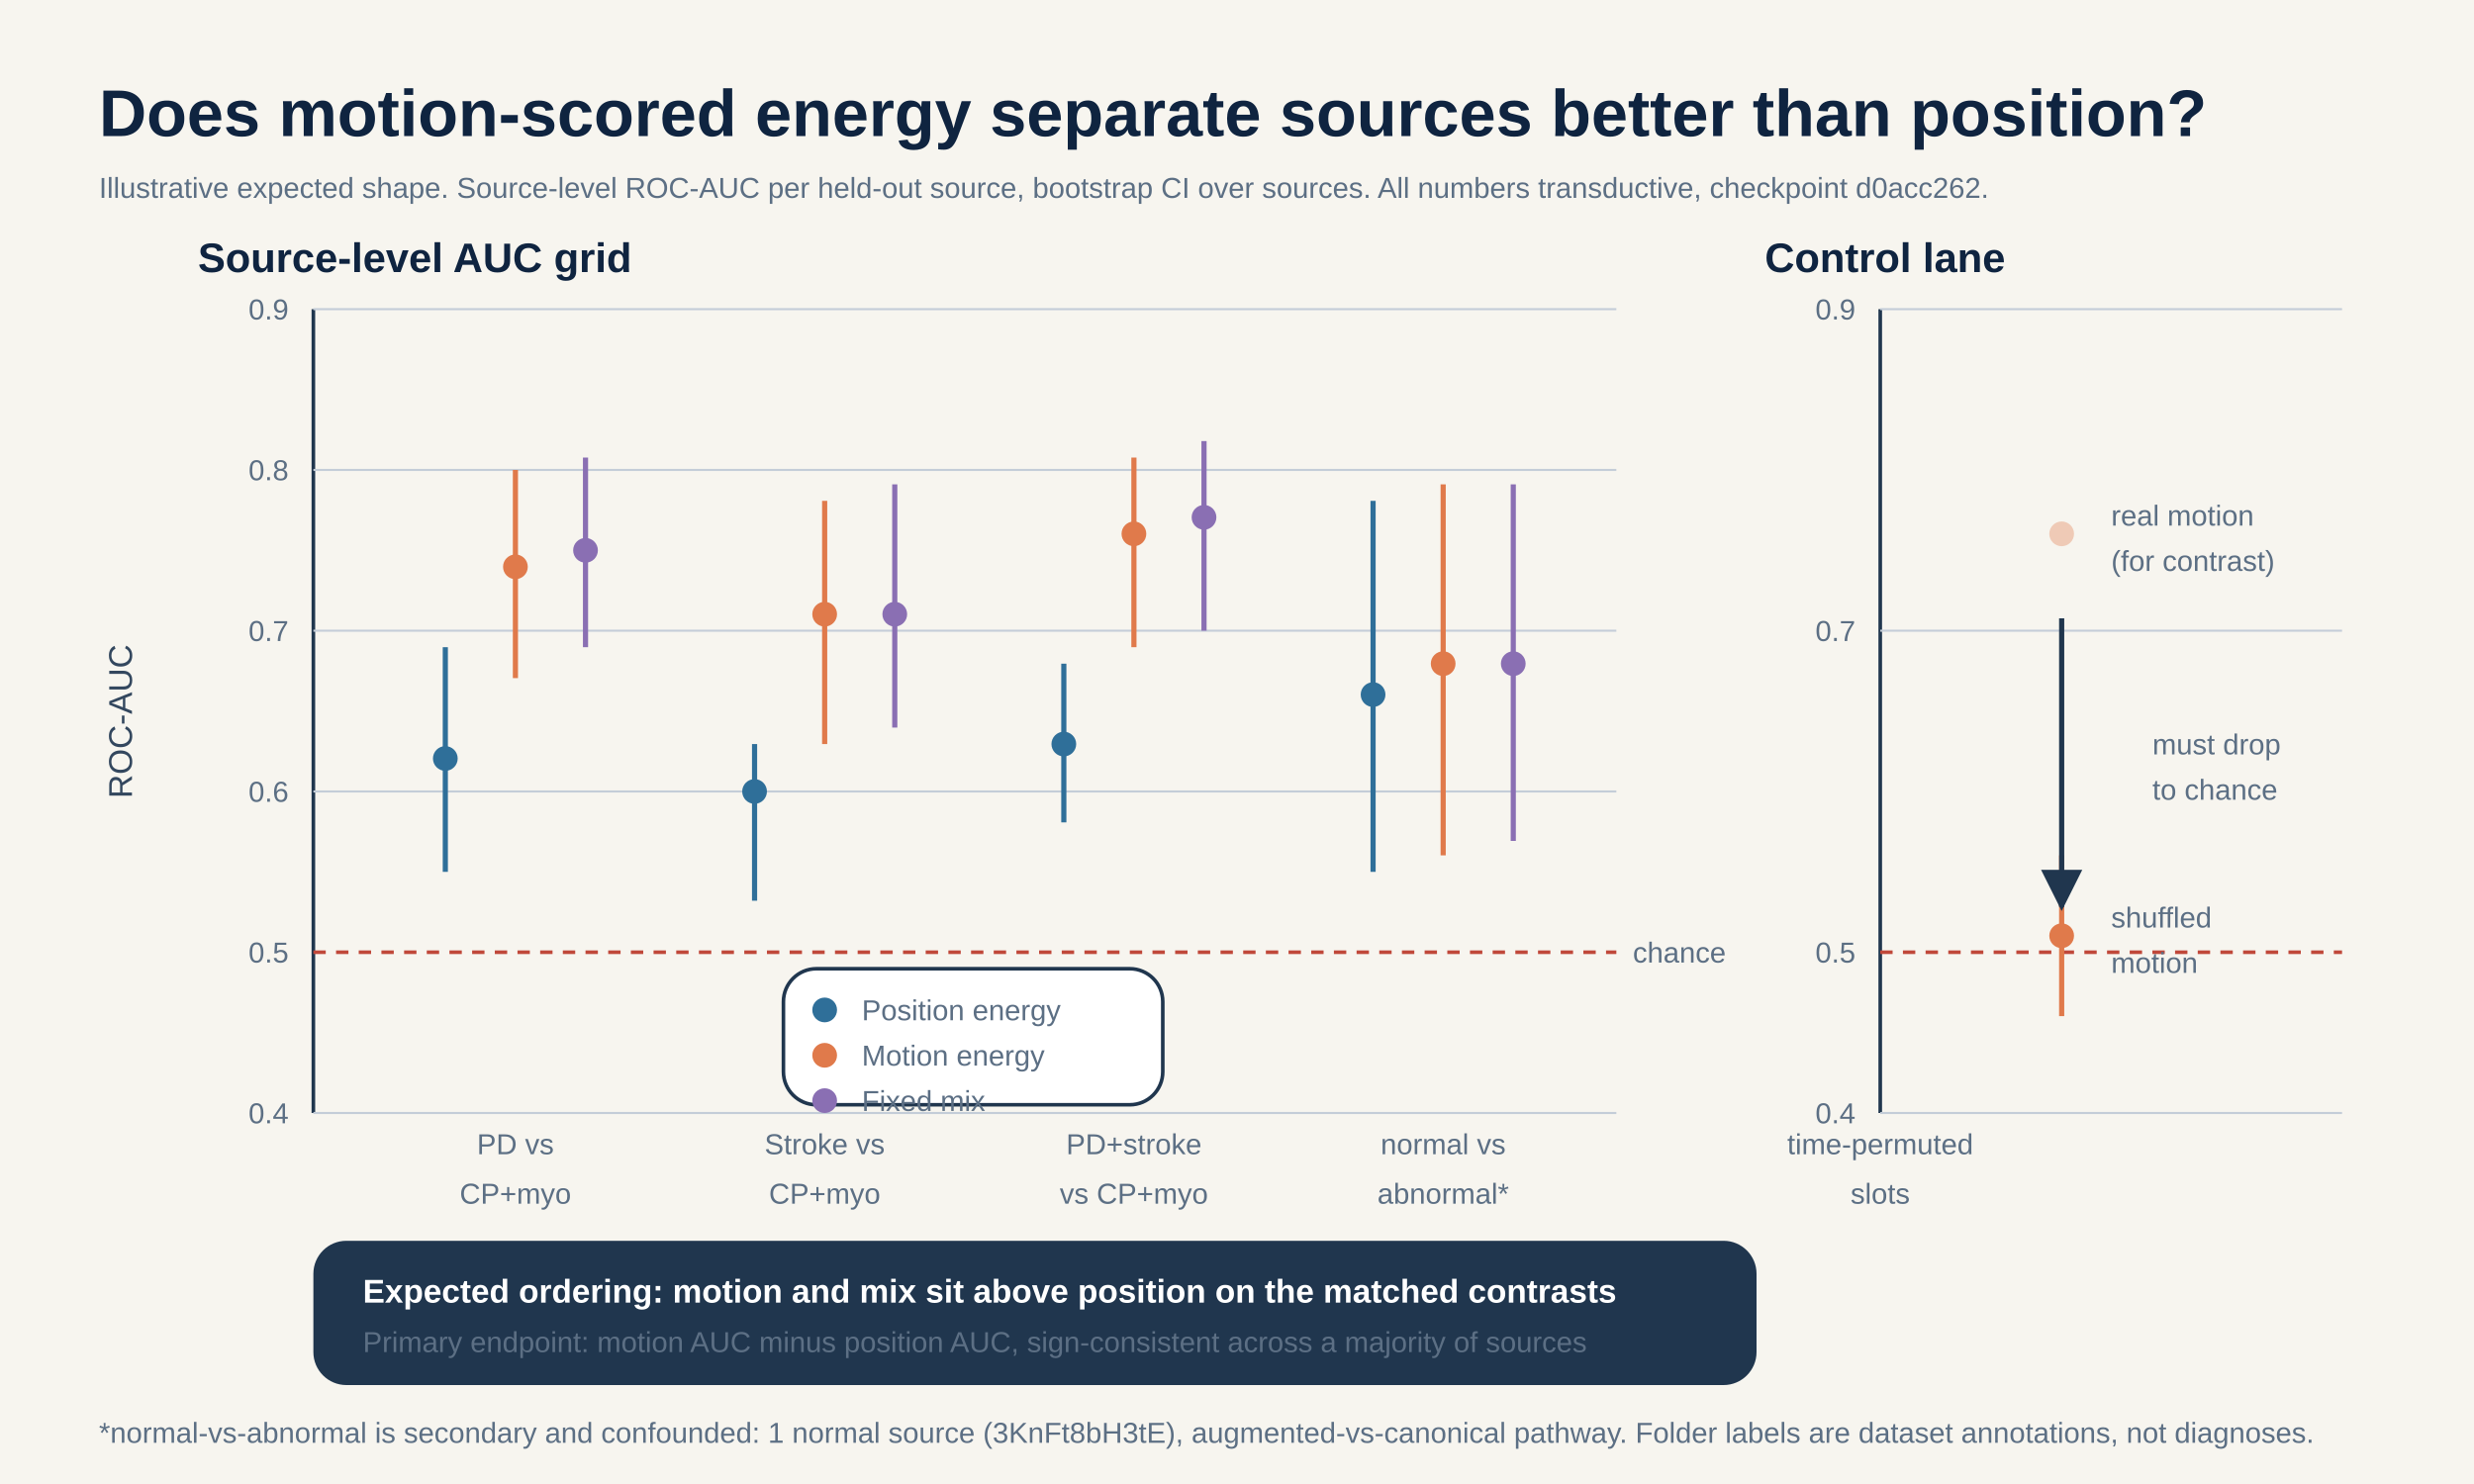
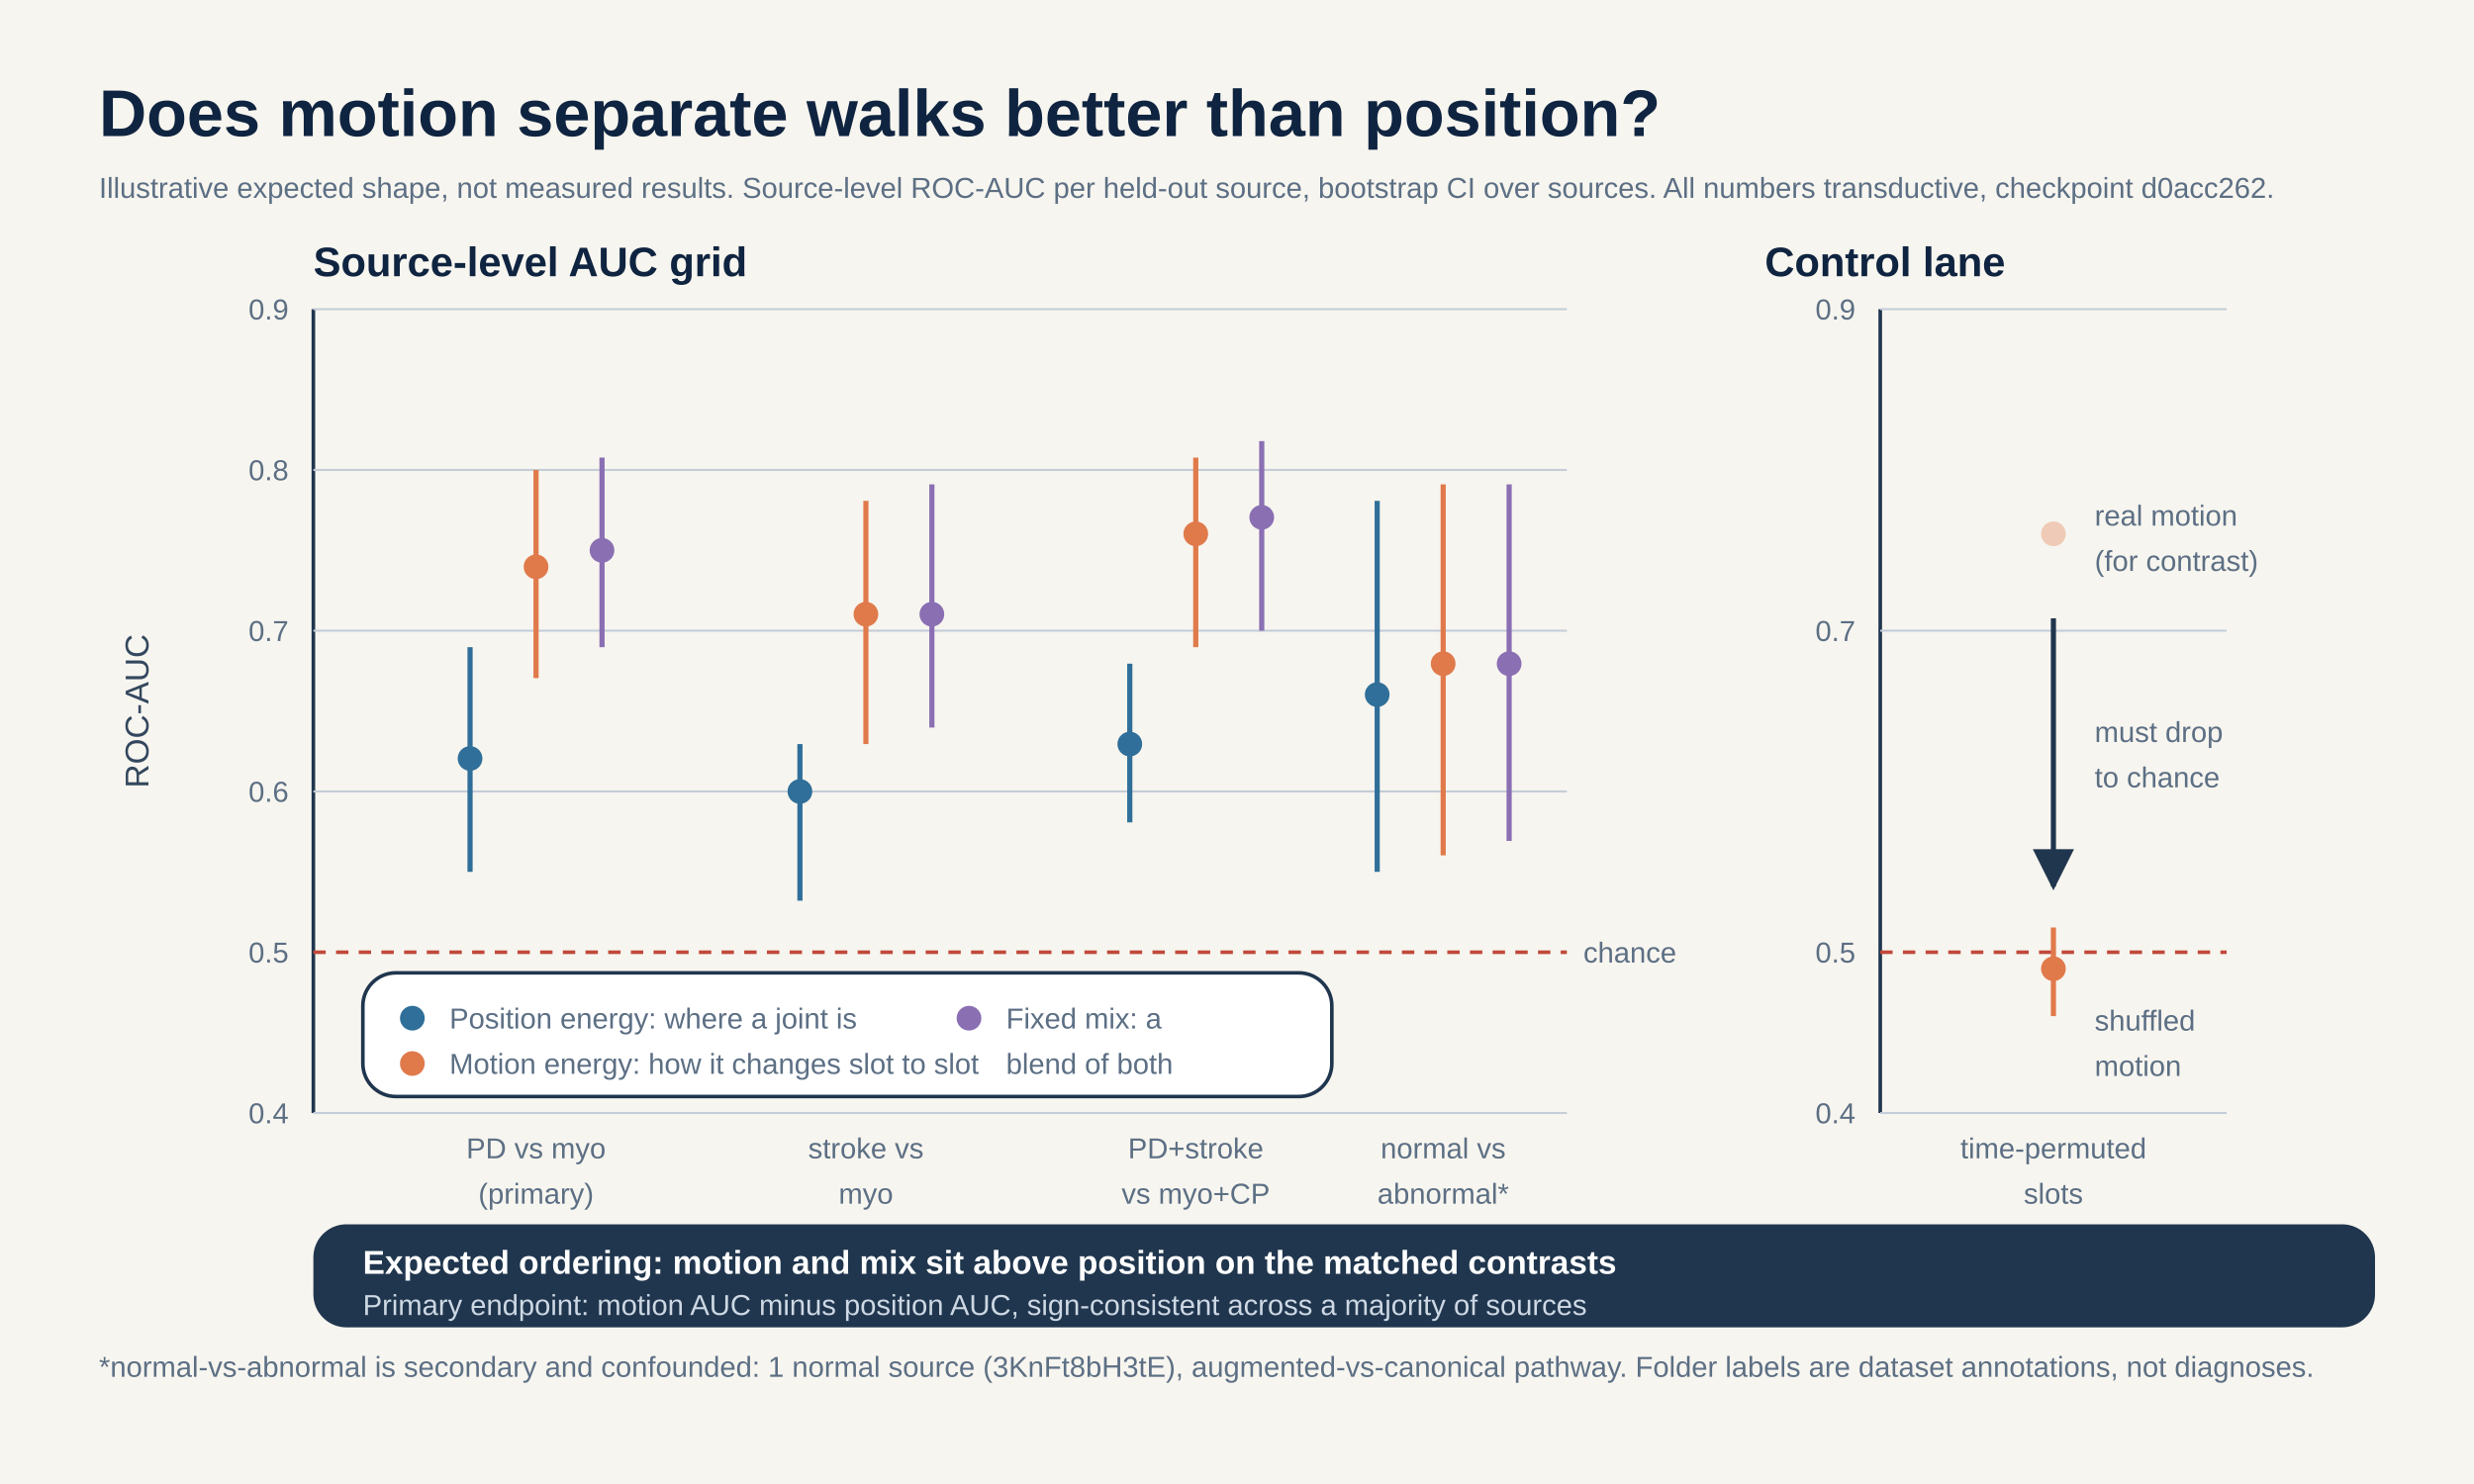
- <svg xmlns="http://www.w3.org/2000/svg" viewBox="0 0 1200 720" role="img">
+ <svg xmlns="http://www.w3.org/2000/svg" viewBox="0 0 1200 720" role="img" aria-labelledby="t1 d1">
  <defs>
    <marker id="arrow" viewBox="0 0 10 10" refX="9" refY="5" markerWidth="8" markerHeight="8" orient="auto">
      <path d="M0 0L10 5L0 10z" fill="#20364e" />
    </marker>
    <style>
      .h{font:700 32px Arial,Helvetica,sans-serif;fill:#0f2440}
      .t{font:700 20px Arial,Helvetica,sans-serif;fill:#0f2440}
      .b{font:16px Arial,Helvetica,sans-serif;fill:#33475e}
      .s{font:14px Arial,Helvetica,sans-serif;fill:#5c6f84}
      .w{font:700 16px Arial,Helvetica,sans-serif;fill:#ffffff}
+       .ws{font:14px Arial,Helvetica,sans-serif;fill:#cdd8e4}
      .a{stroke:#20364e;stroke-width:2.5;fill:none;marker-end:url(#arrow)}
      .axis{stroke:#20364e;stroke-width:1.75}
      .grid{stroke:#c4cdd8;stroke-width:1}
      .chance{stroke:#c0483a;stroke-width:1.75;stroke-dasharray:6 5}
      .ci{stroke-width:2.5}
    </style>
  </defs>
  <rect width="1200" height="720" fill="#f7f5ef" />
-   <text x="48" y="66" class="h">Does motion-scored energy separate sources better than position?</text>
-   <text x="48" y="96" class="s">Illustrative expected shape. Source-level ROC-AUC per held-out source, bootstrap CI over sources. All numbers transductive, checkpoint d0acc262.</text>
-   <text x="96" y="132" class="t">Source-level AUC grid</text>
+   <text x="48" y="66" class="h">Does motion separate walks better than position?</text>
+   <text x="48" y="96" class="s">Illustrative expected shape, not measured results. Source-level ROC-AUC per held-out source, bootstrap CI over sources. All numbers transductive, checkpoint d0acc262.</text>
+   <text x="152" y="134" class="t">Source-level AUC grid</text>
  <line x1="152" y1="150" x2="152" y2="540" class="axis" />
-   <line x1="152" y1="540" x2="784" y2="540" class="grid" />
+   <line x1="152" y1="540" x2="760" y2="540" class="grid" />
  <text x="140" y="545" class="s" text-anchor="end">0.4</text>
-   <line x1="152" y1="462" x2="784" y2="462" class="chance" />
+   <line x1="152" y1="462" x2="760" y2="462" class="chance" />
  <text x="140" y="467" class="s" text-anchor="end">0.5</text>
-   <text x="792" y="467" class="s">chance</text>
-   <line x1="152" y1="384" x2="784" y2="384" class="grid" />
+   <text x="768" y="467" class="s">chance</text>
+   <line x1="152" y1="384" x2="760" y2="384" class="grid" />
  <text x="140" y="389" class="s" text-anchor="end">0.6</text>
-   <line x1="152" y1="306" x2="784" y2="306" class="grid" />
+   <line x1="152" y1="306" x2="760" y2="306" class="grid" />
  <text x="140" y="311" class="s" text-anchor="end">0.7</text>
-   <line x1="152" y1="228" x2="784" y2="228" class="grid" />
+   <line x1="152" y1="228" x2="760" y2="228" class="grid" />
  <text x="140" y="233" class="s" text-anchor="end">0.8</text>
-   <line x1="152" y1="150" x2="784" y2="150" class="grid" />
+   <line x1="152" y1="150" x2="760" y2="150" class="grid" />
  <text x="140" y="155" class="s" text-anchor="end">0.9</text>
-   <text x="64" y="350" class="b" transform="rotate(-90 64 350)" text-anchor="middle">ROC-AUC</text>
-   <text x="250" y="560" class="s" text-anchor="middle">PD vs</text>
-   <text x="250" y="584" class="s" text-anchor="middle">CP+myo</text>
-   <text x="400" y="560" class="s" text-anchor="middle">Stroke vs</text>
-   <text x="400" y="584" class="s" text-anchor="middle">CP+myo</text>
-   <text x="550" y="560" class="s" text-anchor="middle">PD+stroke</text>
-   <text x="550" y="584" class="s" text-anchor="middle">vs CP+myo</text>
-   <text x="700" y="560" class="s" text-anchor="middle">normal vs</text>
-   <text x="700" y="584" class="s" text-anchor="middle">abnormal*</text>
-   <line x1="216" y1="423" x2="216" y2="314" class="ci" stroke="#2f6f99" />
-   <circle cx="216" cy="368" r="6" fill="#2f6f99" />
-   <line x1="250" y1="329" x2="250" y2="228" class="ci" stroke="#e07a4b" />
-   <circle cx="250" cy="275" r="6" fill="#e07a4b" />
-   <line x1="284" y1="314" x2="284" y2="222" class="ci" stroke="#8a6fb3" />
-   <circle cx="284" cy="267" r="6" fill="#8a6fb3" />
-   <line x1="366" y1="437" x2="366" y2="361" class="ci" stroke="#2f6f99" />
-   <circle cx="366" cy="384" r="6" fill="#2f6f99" />
-   <line x1="400" y1="361" x2="400" y2="243" class="ci" stroke="#e07a4b" />
-   <circle cx="400" cy="298" r="6" fill="#e07a4b" />
-   <line x1="434" y1="353" x2="434" y2="235" class="ci" stroke="#8a6fb3" />
-   <circle cx="434" cy="298" r="6" fill="#8a6fb3" />
-   <line x1="516" y1="399" x2="516" y2="322" class="ci" stroke="#2f6f99" />
-   <circle cx="516" cy="361" r="6" fill="#2f6f99" />
-   <line x1="550" y1="314" x2="550" y2="222" class="ci" stroke="#e07a4b" />
-   <circle cx="550" cy="259" r="6" fill="#e07a4b" />
-   <line x1="584" y1="306" x2="584" y2="214" class="ci" stroke="#8a6fb3" />
-   <circle cx="584" cy="251" r="6" fill="#8a6fb3" />
-   <line x1="666" y1="423" x2="666" y2="243" class="ci" stroke="#2f6f99" />
-   <circle cx="666" cy="337" r="6" fill="#2f6f99" />
+   <text x="72" y="345" class="b" transform="rotate(-90 72 345)" text-anchor="middle">ROC-AUC</text>
+   <line x1="228" y1="423" x2="228" y2="314" class="ci" stroke="#2f6f99" />
+   <circle cx="228" cy="368" r="6" fill="#2f6f99" />
+   <line x1="260" y1="329" x2="260" y2="228" class="ci" stroke="#e07a4b" />
+   <circle cx="260" cy="275" r="6" fill="#e07a4b" />
+   <line x1="292" y1="314" x2="292" y2="222" class="ci" stroke="#8a6fb3" />
+   <circle cx="292" cy="267" r="6" fill="#8a6fb3" />
+   <line x1="388" y1="437" x2="388" y2="361" class="ci" stroke="#2f6f99" />
+   <circle cx="388" cy="384" r="6" fill="#2f6f99" />
+   <line x1="420" y1="361" x2="420" y2="243" class="ci" stroke="#e07a4b" />
+   <circle cx="420" cy="298" r="6" fill="#e07a4b" />
+   <line x1="452" y1="353" x2="452" y2="235" class="ci" stroke="#8a6fb3" />
+   <circle cx="452" cy="298" r="6" fill="#8a6fb3" />
+   <line x1="548" y1="399" x2="548" y2="322" class="ci" stroke="#2f6f99" />
+   <circle cx="548" cy="361" r="6" fill="#2f6f99" />
+   <line x1="580" y1="314" x2="580" y2="222" class="ci" stroke="#e07a4b" />
+   <circle cx="580" cy="259" r="6" fill="#e07a4b" />
+   <line x1="612" y1="306" x2="612" y2="214" class="ci" stroke="#8a6fb3" />
+   <circle cx="612" cy="251" r="6" fill="#8a6fb3" />
+   <line x1="668" y1="423" x2="668" y2="243" class="ci" stroke="#2f6f99" />
+   <circle cx="668" cy="337" r="6" fill="#2f6f99" />
  <line x1="700" y1="415" x2="700" y2="235" class="ci" stroke="#e07a4b" />
  <circle cx="700" cy="322" r="6" fill="#e07a4b" />
-   <line x1="734" y1="408" x2="734" y2="235" class="ci" stroke="#8a6fb3" />
-   <circle cx="734" cy="322" r="6" fill="#8a6fb3" />
-   <rect x="380" y="470" width="184" height="66" rx="16" fill="#ffffff" class="axis" stroke-width="1.75" />
-   <circle cx="400" cy="490" r="6" fill="#2f6f99" />
-   <text x="418" y="495" class="s">Position energy</text>
-   <circle cx="400" cy="512" r="6" fill="#e07a4b" />
-   <text x="418" y="517" class="s">Motion energy</text>
-   <circle cx="400" cy="534" r="6" fill="#8a6fb3" />
-   <text x="418" y="539" class="s">Fixed mix</text>
-   <text x="856" y="132" class="t">Control lane</text>
+   <line x1="732" y1="408" x2="732" y2="235" class="ci" stroke="#8a6fb3" />
+   <circle cx="732" cy="322" r="6" fill="#8a6fb3" />
+   <text x="260" y="562" class="s" text-anchor="middle">PD vs myo</text>
+   <text x="260" y="584" class="s" text-anchor="middle">(primary)</text>
+   <text x="420" y="562" class="s" text-anchor="middle">stroke vs</text>
+   <text x="420" y="584" class="s" text-anchor="middle">myo</text>
+   <text x="580" y="562" class="s" text-anchor="middle">PD+stroke</text>
+   <text x="580" y="584" class="s" text-anchor="middle">vs myo+CP</text>
+   <text x="700" y="562" class="s" text-anchor="middle">normal vs</text>
+   <text x="700" y="584" class="s" text-anchor="middle">abnormal*</text>
+   <rect x="176" y="472" width="470" height="60" rx="16" fill="#ffffff" class="axis" stroke-width="1.75" />
+   <circle cx="200" cy="494" r="6" fill="#2f6f99" />
+   <text x="218" y="499" class="s">Position energy: where a joint is</text>
+   <circle cx="200" cy="516" r="6" fill="#e07a4b" />
+   <text x="218" y="521" class="s">Motion energy: how it changes slot to slot</text>
+   <circle cx="470" cy="494" r="6" fill="#8a6fb3" />
+   <text x="488" y="499" class="s">Fixed mix: a</text>
+   <text x="488" y="521" class="s">blend of both</text>
+   <text x="856" y="134" class="t">Control lane</text>
  <line x1="912" y1="150" x2="912" y2="540" class="axis" />
-   <line x1="912" y1="540" x2="1136" y2="540" class="grid" />
+   <line x1="912" y1="540" x2="1080" y2="540" class="grid" />
  <text x="900" y="545" class="s" text-anchor="end">0.4</text>
-   <line x1="912" y1="462" x2="1136" y2="462" class="chance" />
+   <line x1="912" y1="462" x2="1080" y2="462" class="chance" />
  <text x="900" y="467" class="s" text-anchor="end">0.5</text>
-   <line x1="912" y1="306" x2="1136" y2="306" class="grid" />
+   <line x1="912" y1="306" x2="1080" y2="306" class="grid" />
  <text x="900" y="311" class="s" text-anchor="end">0.7</text>
-   <line x1="912" y1="150" x2="1136" y2="150" class="grid" />
+   <line x1="912" y1="150" x2="1080" y2="150" class="grid" />
  <text x="900" y="155" class="s" text-anchor="end">0.9</text>
-   <line x1="1000" y1="493" x2="1000" y2="415" class="ci" stroke="#e07a4b" />
-   <circle cx="1000" cy="454" r="6" fill="#e07a4b" />
-   <text x="1024" y="450" class="s">shuffled</text>
-   <text x="1024" y="472" class="s">motion</text>
-   <circle cx="1000" cy="259" r="6" fill="#e07a4b" opacity="0.35" />
-   <text x="1024" y="255" class="s">real motion</text>
-   <text x="1024" y="277" class="s">(for contrast)</text>
-   <text x="912" y="560" class="s" text-anchor="middle">time-permuted</text>
-   <text x="912" y="584" class="s" text-anchor="middle">slots</text>
-   <path d="M1000 300V440" class="a" />
-   <text x="1044" y="366" class="s">must drop</text>
-   <text x="1044" y="388" class="s">to chance</text>
-   <rect x="152" y="602" width="700" height="70" rx="16" fill="#20364e" />
-   <text x="176" y="632" class="w">Expected ordering: motion and mix sit above position on the matched contrasts</text>
-   <text x="176" y="656" class="s" fill="#cdd8e4">Primary endpoint: motion AUC minus position AUC, sign-consistent across a majority of sources</text>
-   <text x="48" y="700" class="s">*normal-vs-abnormal is secondary and confounded: 1 normal source (3KnFt8bH3tE), augmented-vs-canonical pathway. Folder labels are dataset annotations, not diagnoses.</text>
+   <circle cx="996" cy="259" r="6" fill="#e07a4b" opacity="0.35" />
+   <text x="1016" y="255" class="s">real motion</text>
+   <text x="1016" y="277" class="s">(for contrast)</text>
+   <path d="M996 300V430" class="a" />
+   <text x="1016" y="360" class="s">must drop</text>
+   <text x="1016" y="382" class="s">to chance</text>
+   <line x1="996" y1="493" x2="996" y2="450" class="ci" stroke="#e07a4b" />
+   <circle cx="996" cy="470" r="6" fill="#e07a4b" />
+   <text x="1016" y="500" class="s">shuffled</text>
+   <text x="1016" y="522" class="s">motion</text>
+   <text x="996" y="562" class="s" text-anchor="middle">time-permuted</text>
+   <text x="996" y="584" class="s" text-anchor="middle">slots</text>
+   <rect x="152" y="594" width="1000" height="50" rx="16" fill="#20364e" />
+   <text x="176" y="618" class="w">Expected ordering: motion and mix sit above position on the matched contrasts</text>
+   <text x="176" y="638" class="ws">Primary endpoint: motion AUC minus position AUC, sign-consistent across a majority of sources</text>
+   <text x="48" y="668" class="s">*normal-vs-abnormal is secondary and confounded: 1 normal source (3KnFt8bH3tE), augmented-vs-canonical pathway. Folder labels are dataset annotations, not diagnoses.</text>
</svg>
